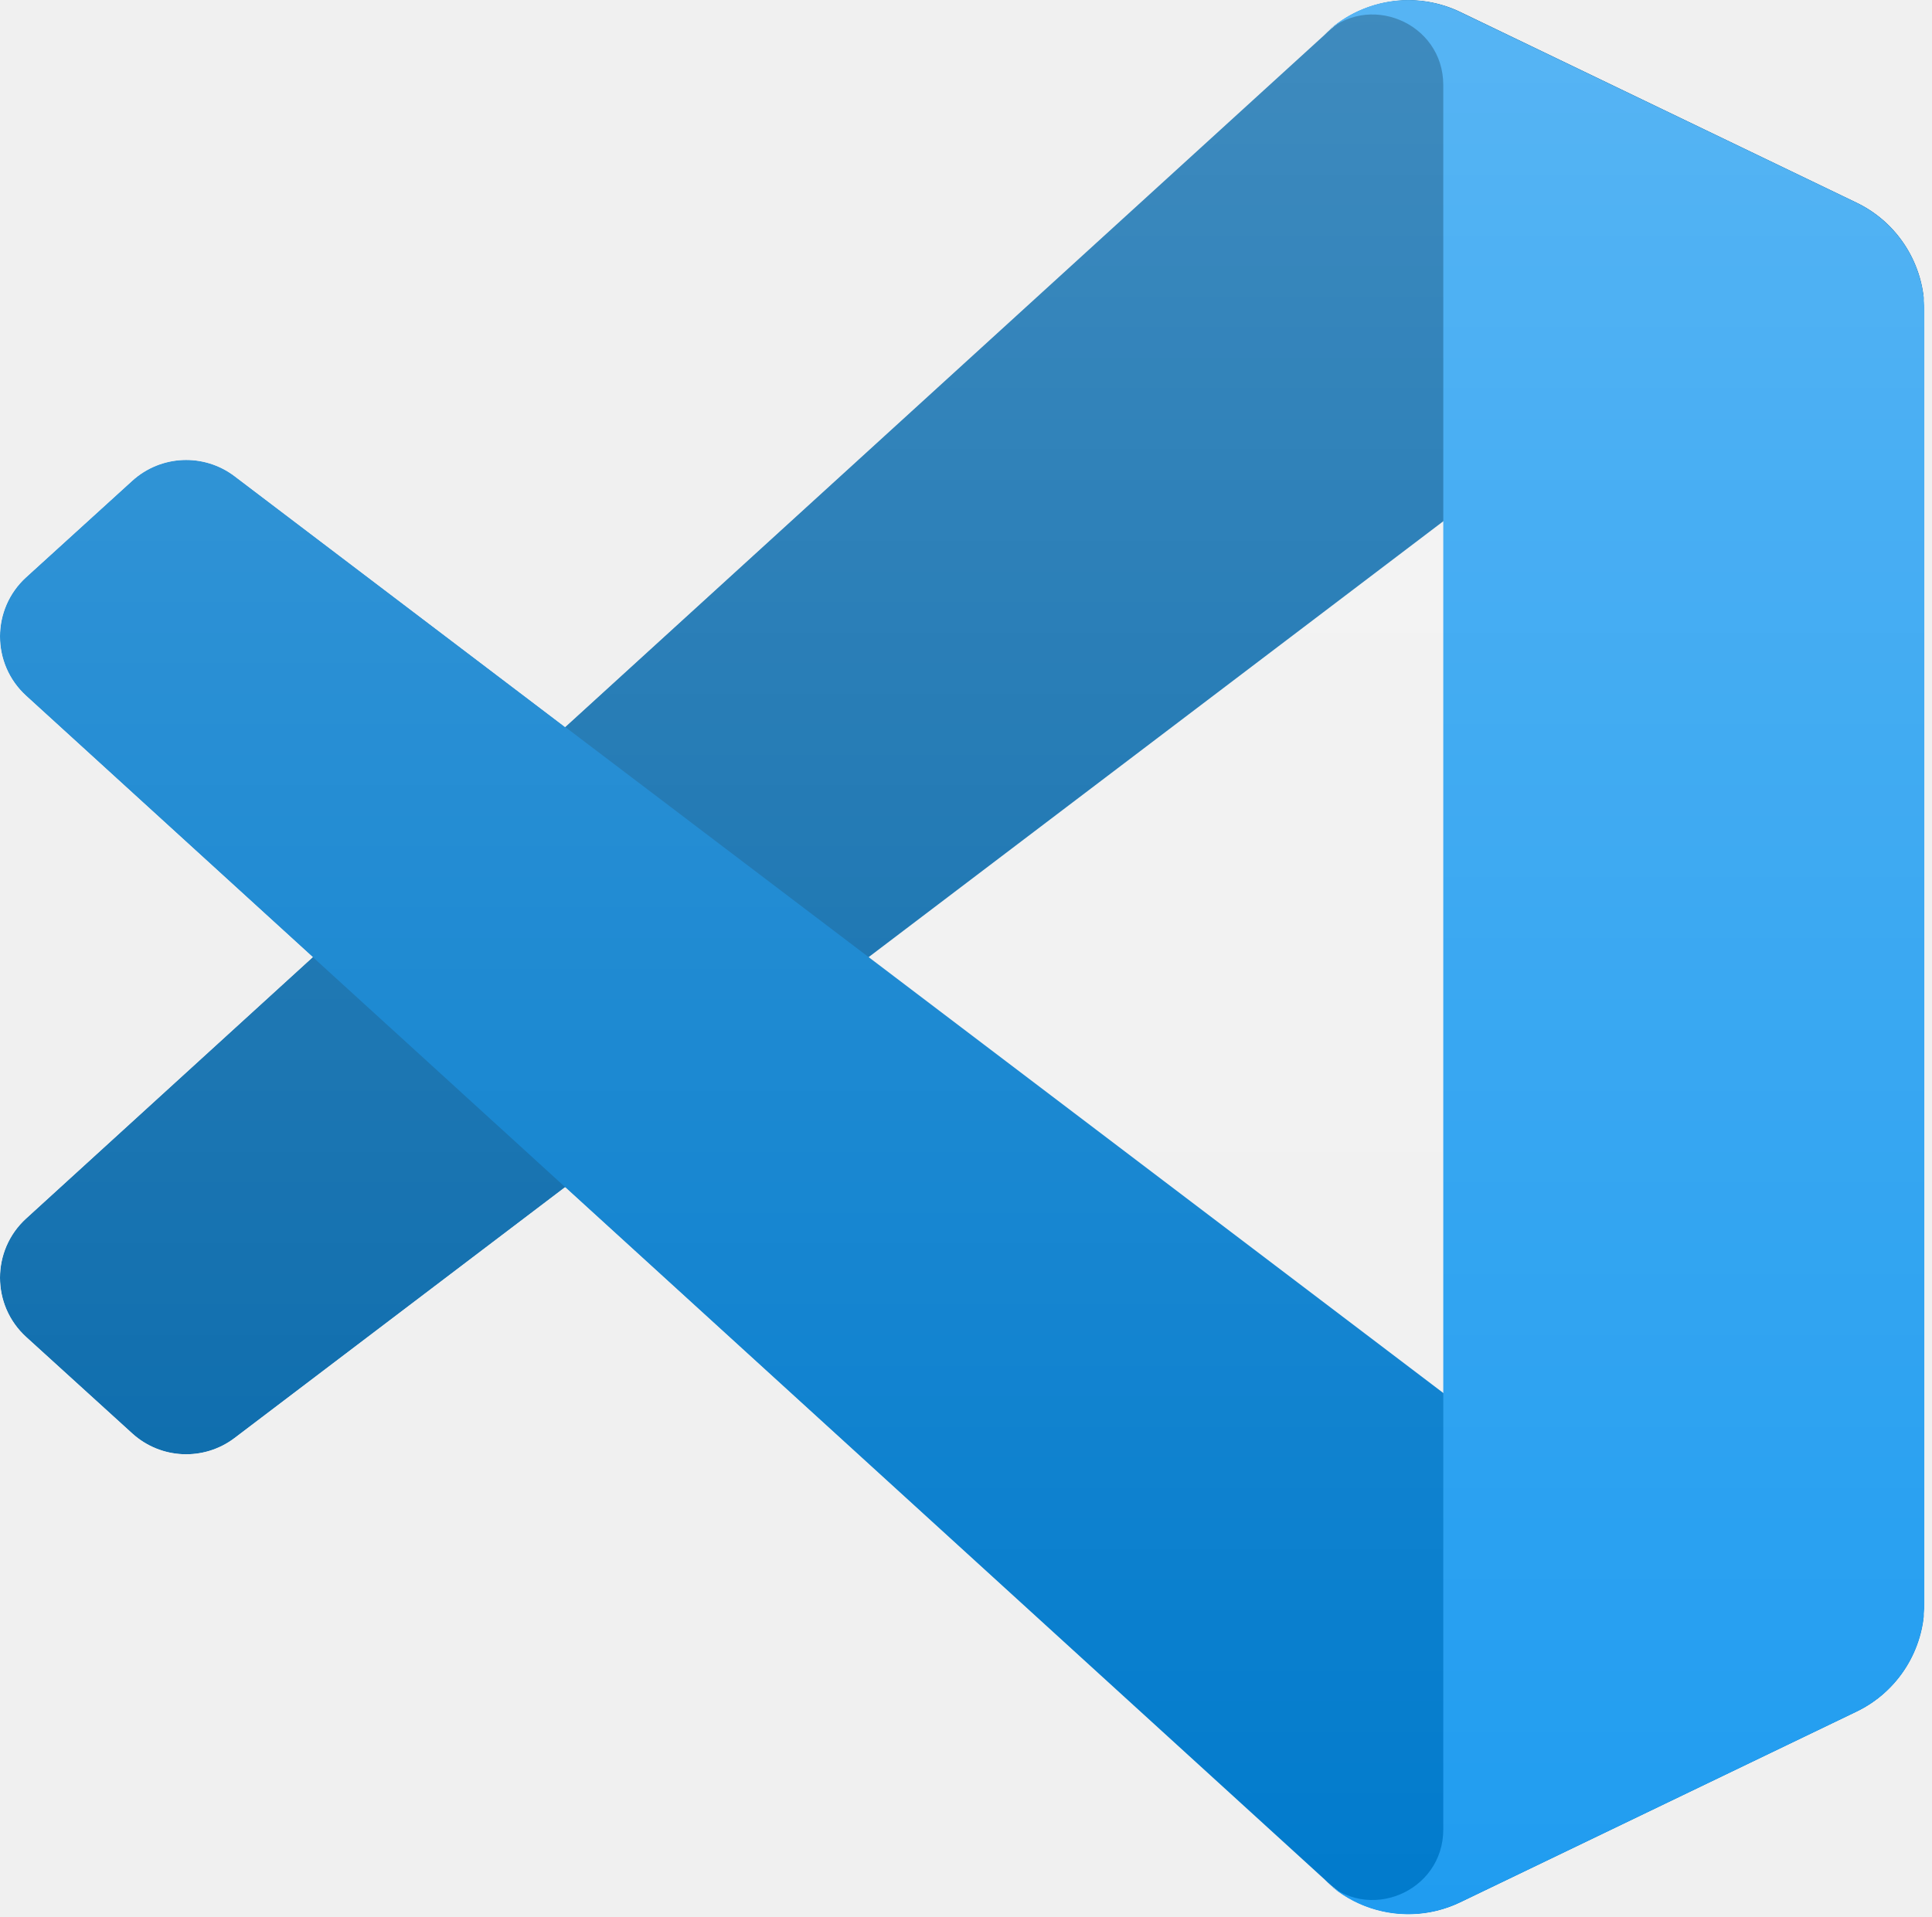
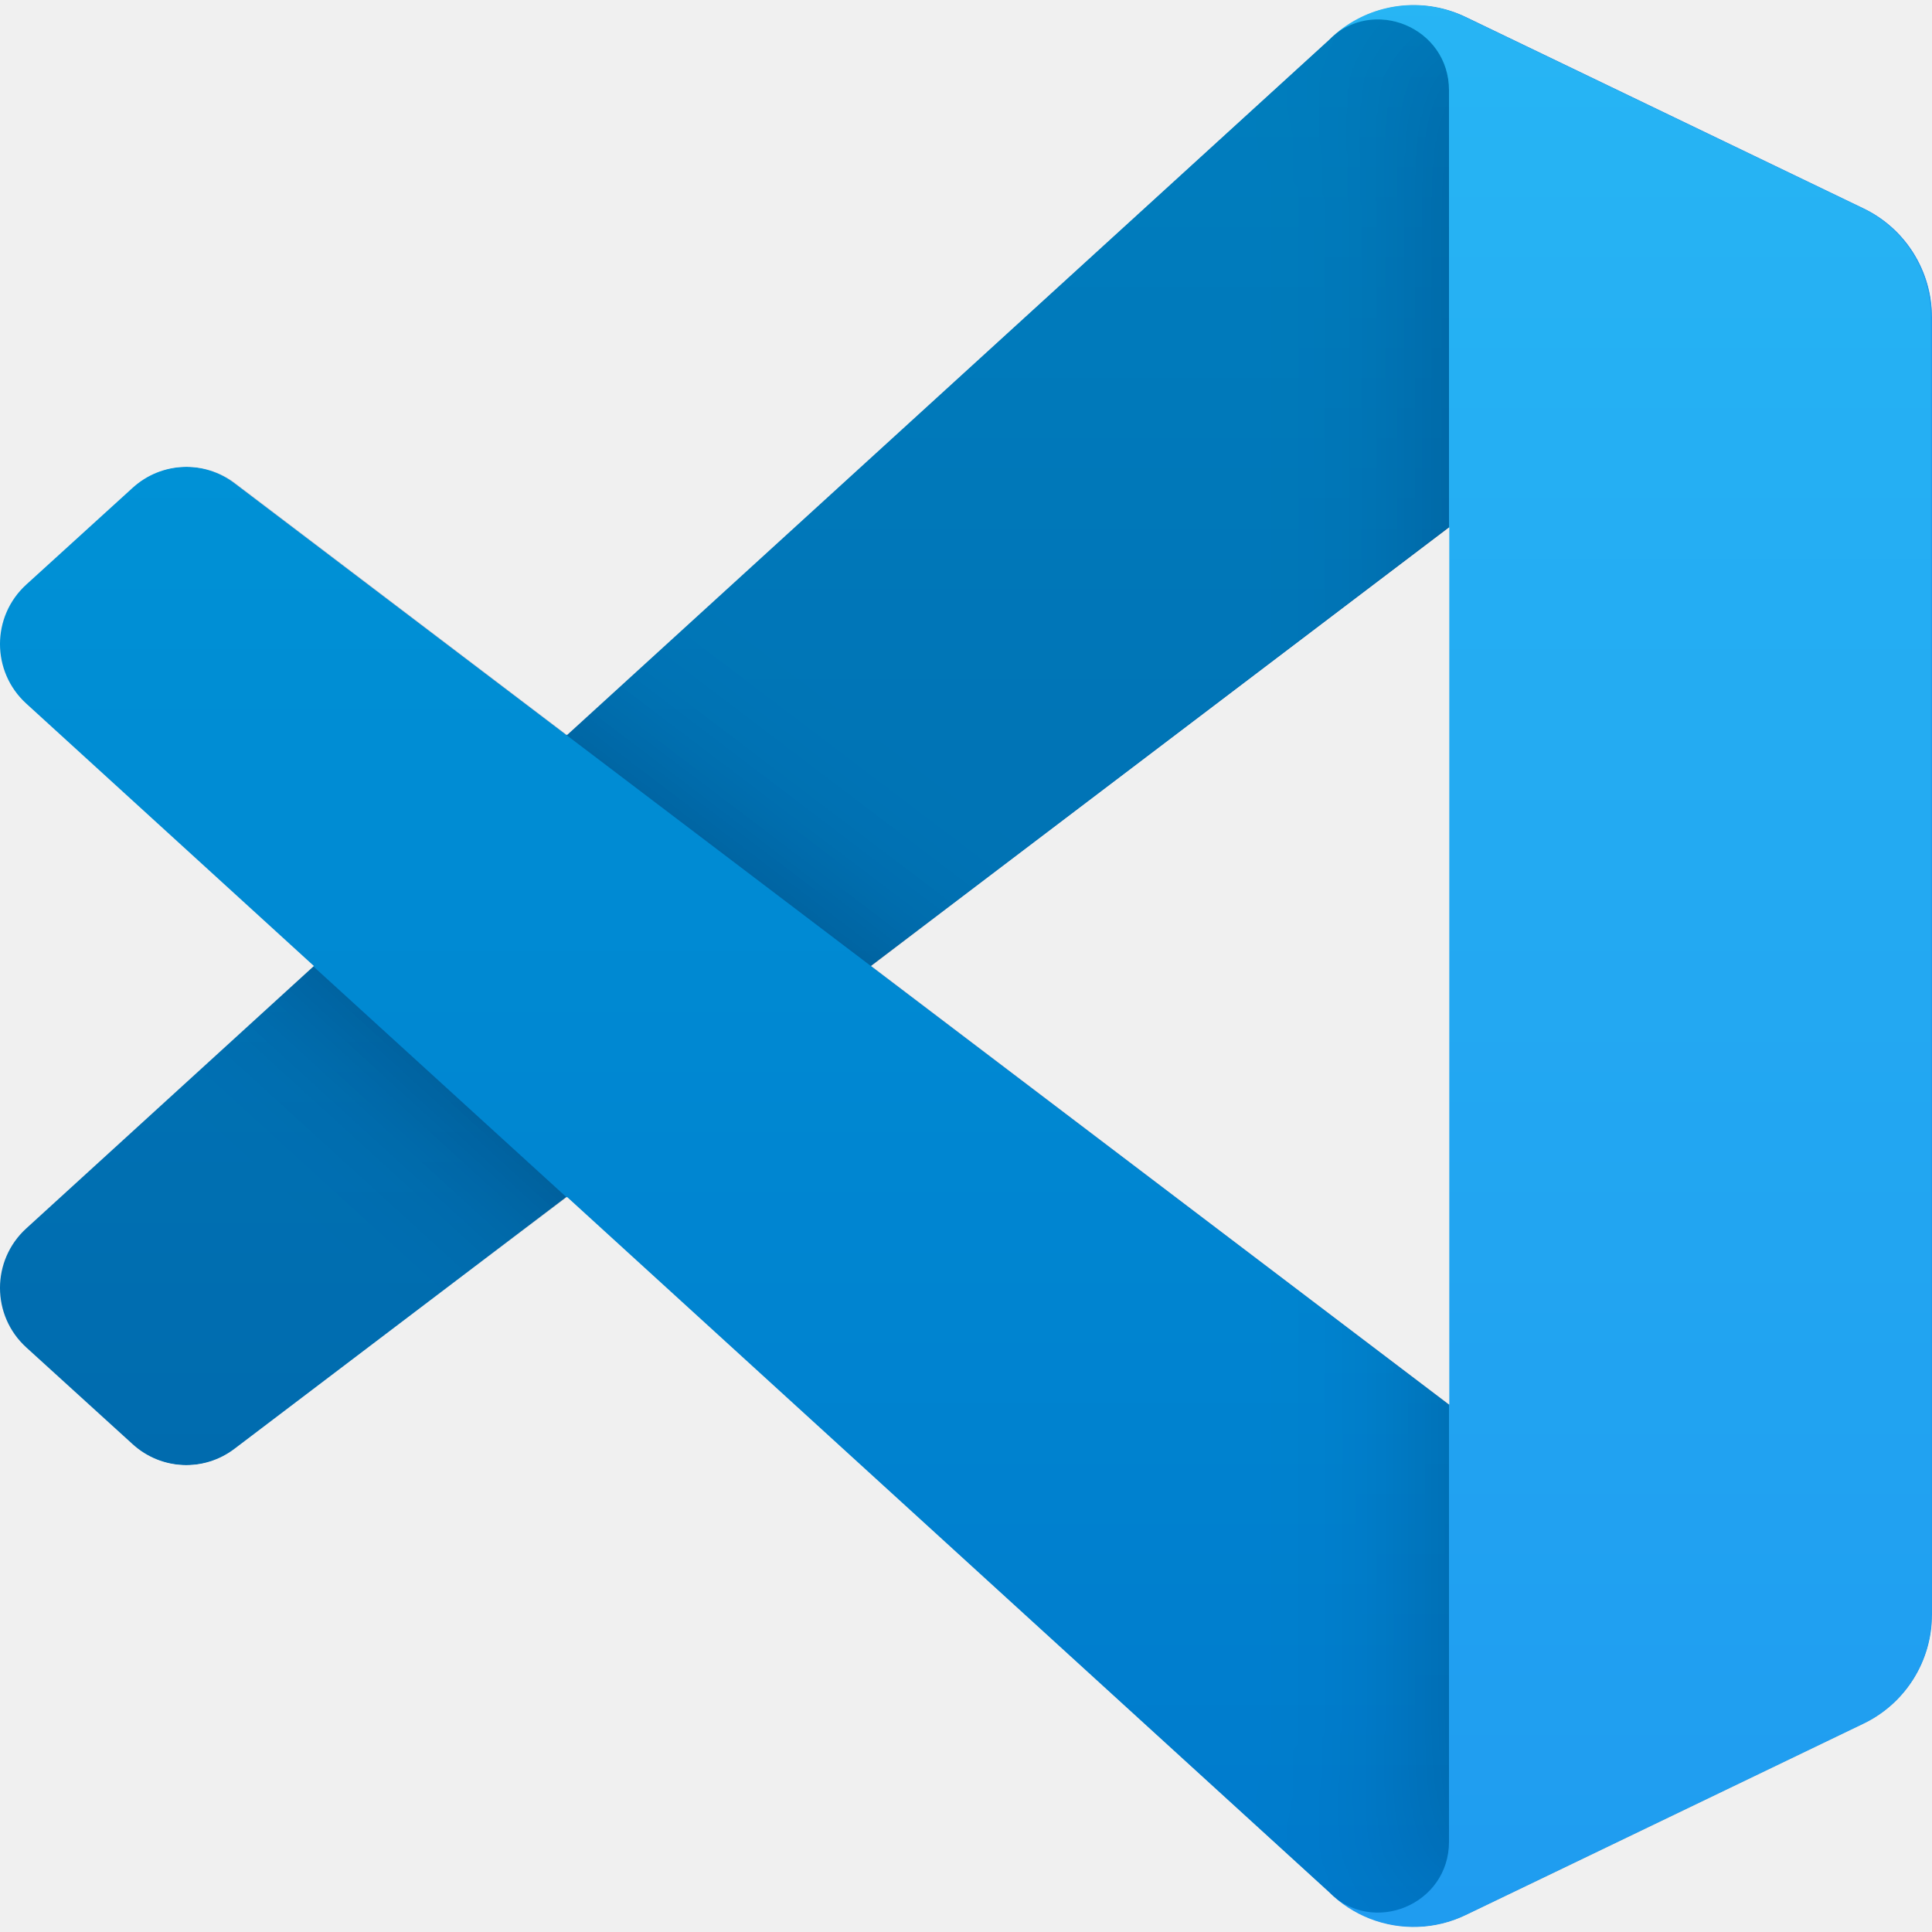
- <svg xmlns="http://www.w3.org/2000/svg" xmlns:xlink="http://www.w3.org/1999/xlink" width="256px" height="254px" viewBox="0 0 256 254" version="1.1" preserveAspectRatio="xMidYMid">
+ <svg xmlns="http://www.w3.org/2000/svg" viewBox="0 0 100 100" fill="none">
+   <mask id="mask0" mask-type="alpha" maskUnits="userSpaceOnUse" x="0" y="0" width="100" height="100">
+     <path fill-rule="evenodd" clip-rule="evenodd" d="M70.912 99.317C72.487 99.931 74.283 99.891 75.873 99.126L96.461 89.22C98.624 88.179 100 85.989 100 83.587V16.413C100 14.011 98.624 11.822 96.461 10.781L75.873 0.874C73.786 -0.13 71.345 0.116 69.513 1.447C69.252 1.637 69.003 1.849 68.769 2.083L29.355 38.041L12.187 25.01C10.589 23.797 8.354 23.896 6.869 25.246L1.363 30.255C-0.453 31.906 -0.455 34.763 1.359 36.417L16.247 50L1.359 63.583C-0.455 65.237 -0.453 68.094 1.363 69.745L6.869 74.754C8.354 76.104 10.589 76.204 12.187 74.99L29.355 61.959L68.769 97.917C69.392 98.541 70.125 99.01 70.912 99.317ZM75.015 27.299L45.109 50L75.015 72.701V27.299Z" fill="white" />
+   </mask>
+   <g mask="url(#mask0)">
+     <path d="M96.461 10.796L75.857 0.876C73.472 -0.273 70.622 0.212 68.75 2.083L1.299 63.583C-0.516 65.237 -0.514 68.094 1.303 69.745L6.813 74.754C8.298 76.104 10.535 76.204 12.134 74.99L93.361 13.37C96.086 11.303 100 13.246 100 16.667V16.427C100 14.027 98.625 11.838 96.461 10.796Z" fill="#0065A9" />
+     <g filter="url(#filter0_d)">
+       <path d="M96.461 89.204L75.857 99.124C73.472 100.273 70.622 99.788 68.75 97.917L1.299 36.417C-0.516 34.763 -0.514 31.906 1.303 30.255L6.813 25.246C8.298 23.896 10.535 23.796 12.134 25.009L93.361 86.63C96.086 88.697 100 86.754 100 83.333V83.573C100 85.974 98.625 88.162 96.461 89.204Z" fill="#007ACC" />
+     </g>
+     <g filter="url(#filter1_d)">
+       <path d="M75.858 99.126C73.472 100.274 70.622 99.788 68.75 97.917C71.056 100.223 75 98.59 75 95.328V4.672C75 1.41 71.056 -0.223 68.75 2.083C70.622 0.211 73.472 -0.274 75.858 0.874L96.459 10.781C98.623 11.822 100 14.011 100 16.413V83.587C100 85.989 98.623 88.179 96.459 89.22L75.858 99.126Z" fill="#1F9CF0" />
+     </g>
+     <g style="mix-blend-mode:overlay" opacity="0.25">
+       <path fill-rule="evenodd" clip-rule="evenodd" d="M70.851 99.317C72.426 99.931 74.222 99.891 75.812 99.126L96.4 89.22C98.563 88.179 99.939 85.989 99.939 83.587V16.413C99.939 14.011 98.564 11.822 96.4 10.781L75.812 0.874C73.725 -0.13 71.284 0.116 69.453 1.447C69.191 1.637 68.942 1.849 68.708 2.083L29.294 38.041L12.126 25.01C10.528 23.796 8.293 23.896 6.809 25.246L1.302 30.255C-0.513 31.906 -0.515 34.763 1.298 36.417L16.186 50L1.298 63.583C-0.515 65.237 -0.513 68.094 1.302 69.745L6.809 74.754C8.293 76.104 10.528 76.204 12.126 74.99L29.294 61.959L68.708 97.917C69.332 98.54 70.064 99.01 70.851 99.317ZM74.954 27.299L45.048 50L74.954 72.701V27.299Z" fill="url(#paint0_linear)" />
+     </g>
+   </g>
  <defs>
-     <path d="M180.828,252.605 C184.844,254.17 189.424,254.07 193.478,252.119 L245.979,226.857 C251.496,224.202 255.004,218.618 255.004,212.493 L255.004,41.197 C255.004,35.072 251.496,29.489 245.979,26.834 L193.478,1.571 C188.158,-0.989 181.931,-0.362 177.263,3.032 C176.595,3.517 175.96,4.059 175.364,4.655 L74.857,96.35 L31.078,63.118 C27.002,60.025 21.302,60.278 17.517,63.721 L3.476,76.494 C-1.154,80.705 -1.159,87.989 3.464,92.207 L41.431,126.845 L3.464,161.482 C-1.159,165.701 -1.154,172.984 3.476,177.196 L17.517,189.968 C21.302,193.411 27.002,193.665 31.078,190.572 L74.857,157.339 L175.364,249.034 C176.954,250.625 178.82,251.823 180.828,252.605 Z M191.292,68.956 L115.03,126.845 L191.292,184.733 L191.292,68.956 Z" id="path-1" />
-     <linearGradient x1="50%" y1="-3.91645412e-07%" x2="50%" y2="100%" id="linearGradient-3">
-       <stop stop-color="#FFFFFF" offset="0%" />
-       <stop stop-color="#FFFFFF" stop-opacity="0" offset="100%" />
+     <filter id="filter0_d" x="-8.394" y="15.829" width="116.727" height="92.246" filterUnits="userSpaceOnUse" color-interpolation-filters="sRGB">
+       <feFlood flood-opacity="0" result="BackgroundImageFix" />
+       <feColorMatrix in="SourceAlpha" type="matrix" values="0 0 0 0 0 0 0 0 0 0 0 0 0 0 0 0 0 0 127 0" />
+       <feOffset />
+       <feGaussianBlur stdDeviation="4.167" />
+       <feColorMatrix type="matrix" values="0 0 0 0 0 0 0 0 0 0 0 0 0 0 0 0 0 0 0.25 0" />
+       <feBlend mode="overlay" in2="BackgroundImageFix" result="effect1_dropShadow" />
+       <feBlend mode="normal" in="SourceGraphic" in2="effect1_dropShadow" result="shape" />
+     </filter>
+     <filter id="filter1_d" x="60.417" y="-8.076" width="47.917" height="116.151" filterUnits="userSpaceOnUse" color-interpolation-filters="sRGB">
+       <feFlood flood-opacity="0" result="BackgroundImageFix" />
+       <feColorMatrix in="SourceAlpha" type="matrix" values="0 0 0 0 0 0 0 0 0 0 0 0 0 0 0 0 0 0 127 0" />
+       <feOffset />
+       <feGaussianBlur stdDeviation="4.167" />
+       <feColorMatrix type="matrix" values="0 0 0 0 0 0 0 0 0 0 0 0 0 0 0 0 0 0 0.25 0" />
+       <feBlend mode="overlay" in2="BackgroundImageFix" result="effect1_dropShadow" />
+       <feBlend mode="normal" in="SourceGraphic" in2="effect1_dropShadow" result="shape" />
+     </filter>
+     <linearGradient id="paint0_linear" x1="49.939" y1="0.258" x2="49.939" y2="99.742" gradientUnits="userSpaceOnUse">
+       <stop stop-color="white" />
+       <stop offset="1" stop-color="white" stop-opacity="0" />
    </linearGradient>
  </defs>
-   <g>
-     <mask id="mask-2" fill="white">
-       <use xlink:href="#path-1" />
-     </mask>
-     <g />
-     <path d="M246.135,26.873 L193.593,1.575 C187.512,-1.353 180.243,-0.118 175.47,4.655 L3.466,161.482 C-1.16,165.701 -1.155,172.984 3.478,177.196 L17.528,189.968 C21.315,193.411 27.019,193.665 31.097,190.572 L238.229,33.436 C245.178,28.165 255.159,33.121 255.159,41.843 L255.159,41.233 C255.159,35.111 251.651,29.529 246.135,26.873 Z" fill="#0065A9" fill-rule="nonzero" mask="url(#mask-2)" />
-     <path d="M246.135,226.816 L193.593,252.114 C187.512,255.042 180.243,253.807 175.47,249.034 L3.466,92.207 C-1.16,87.989 -1.155,80.705 3.478,76.494 L17.528,63.721 C21.315,60.278 27.019,60.024 31.097,63.118 L238.229,220.253 C245.178,225.524 255.159,220.568 255.159,211.845 L255.159,212.456 C255.159,218.578 251.651,224.159 246.135,226.816 Z" fill="#007ACC" fill-rule="nonzero" mask="url(#mask-2)" />
-     <path d="M193.428,252.134 C187.345,255.06 180.076,253.824 175.303,249.051 C181.184,254.932 191.241,250.766 191.241,242.448 L191.241,11.273 C191.241,2.955 181.184,-1.21 175.303,4.671 C180.076,-0.102 187.345,-1.339 193.428,1.587 L245.961,26.85 C251.482,29.505 254.992,35.088 254.992,41.213 L254.992,212.509 C254.992,218.634 251.482,224.218 245.961,226.872 L193.428,252.134 Z" fill="#1F9CF0" fill-rule="nonzero" mask="url(#mask-2)" />
-     <path d="M180.828,252.605 C184.844,254.169 189.424,254.07 193.477,252.119 L245.978,226.856 C251.496,224.201 255.004,218.618 255.004,212.493 L255.004,41.197 C255.004,35.072 251.496,29.488 245.979,26.834 L193.477,1.571 C188.158,-0.989 181.932,-0.362 177.262,3.032 C176.595,3.517 175.96,4.059 175.363,4.655 L74.857,96.35 L31.078,63.118 C27.002,60.024 21.302,60.278 17.517,63.721 L3.476,76.494 C-1.154,80.705 -1.159,87.989 3.464,92.207 L41.431,126.845 L3.464,161.482 C-1.159,165.701 -1.154,172.984 3.476,177.196 L17.517,189.968 C21.302,193.411 27.002,193.665 31.078,190.572 L74.857,157.339 L175.363,249.034 C176.953,250.625 178.821,251.823 180.828,252.605 Z M191.292,68.956 L115.03,126.845 L191.292,184.733 L191.292,68.956 Z" fill-opacity="0.25" fill="url(#linearGradient-3)" mask="url(#mask-2)" />
-   </g>
</svg>
